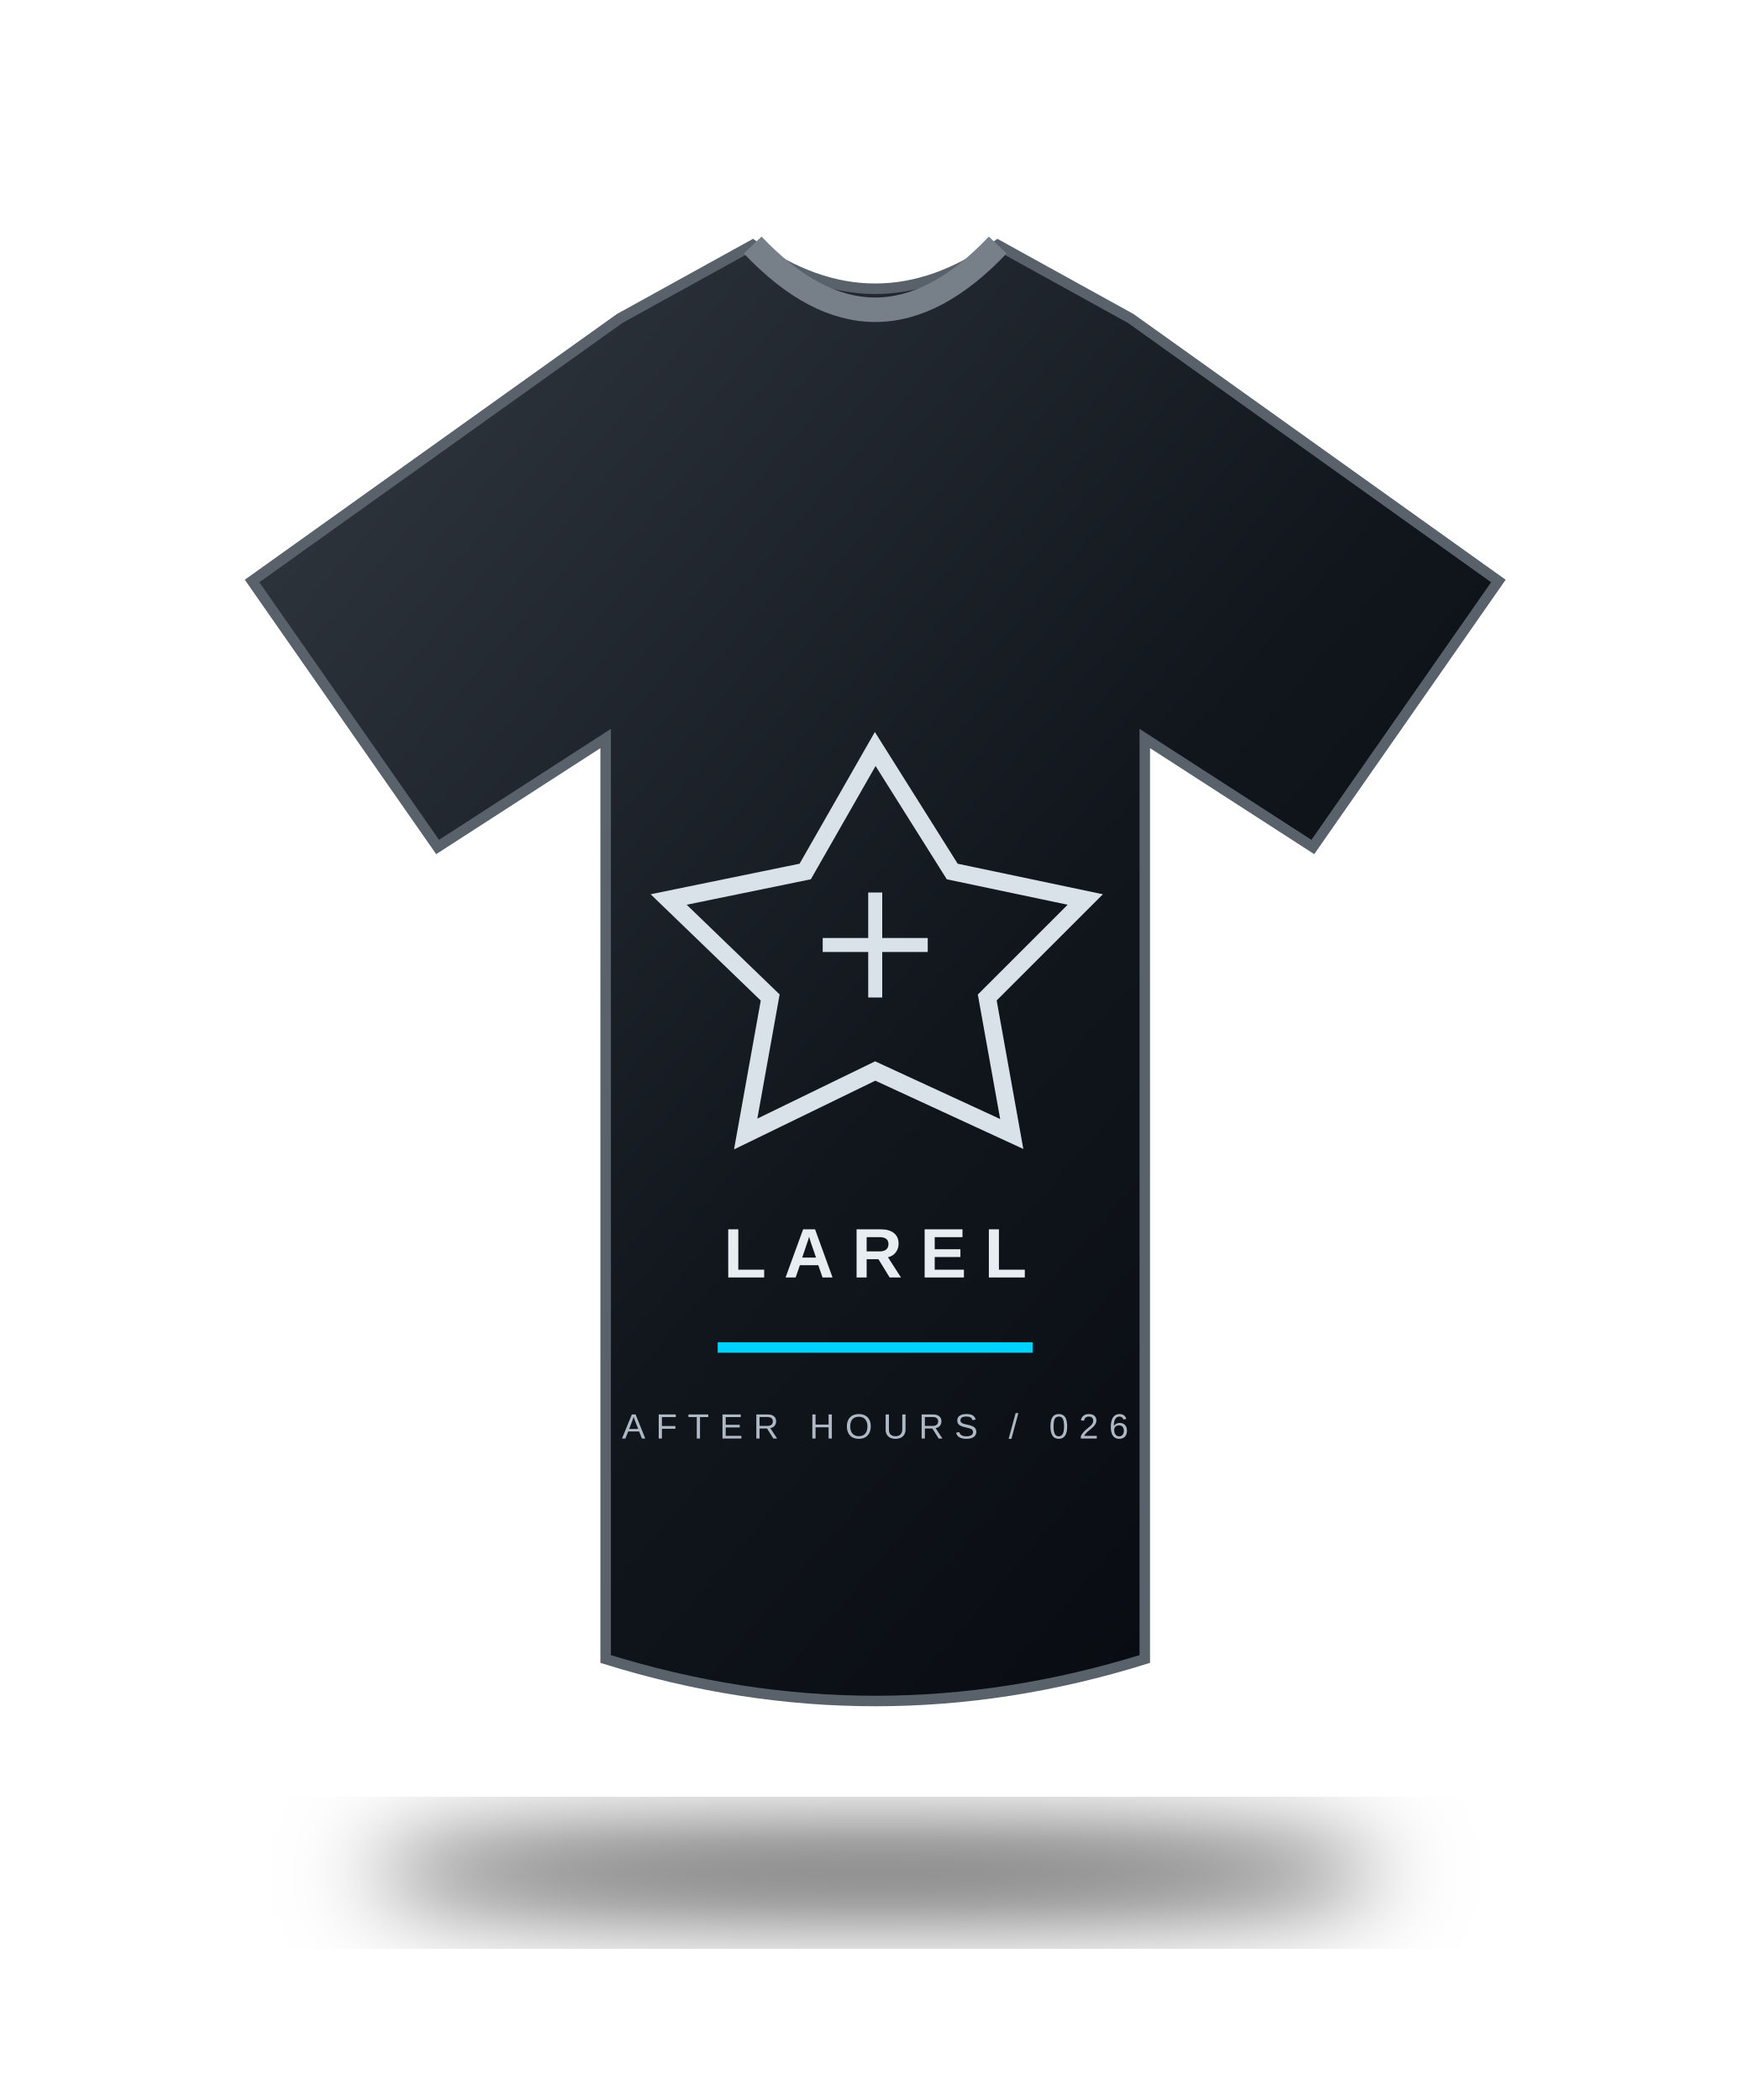
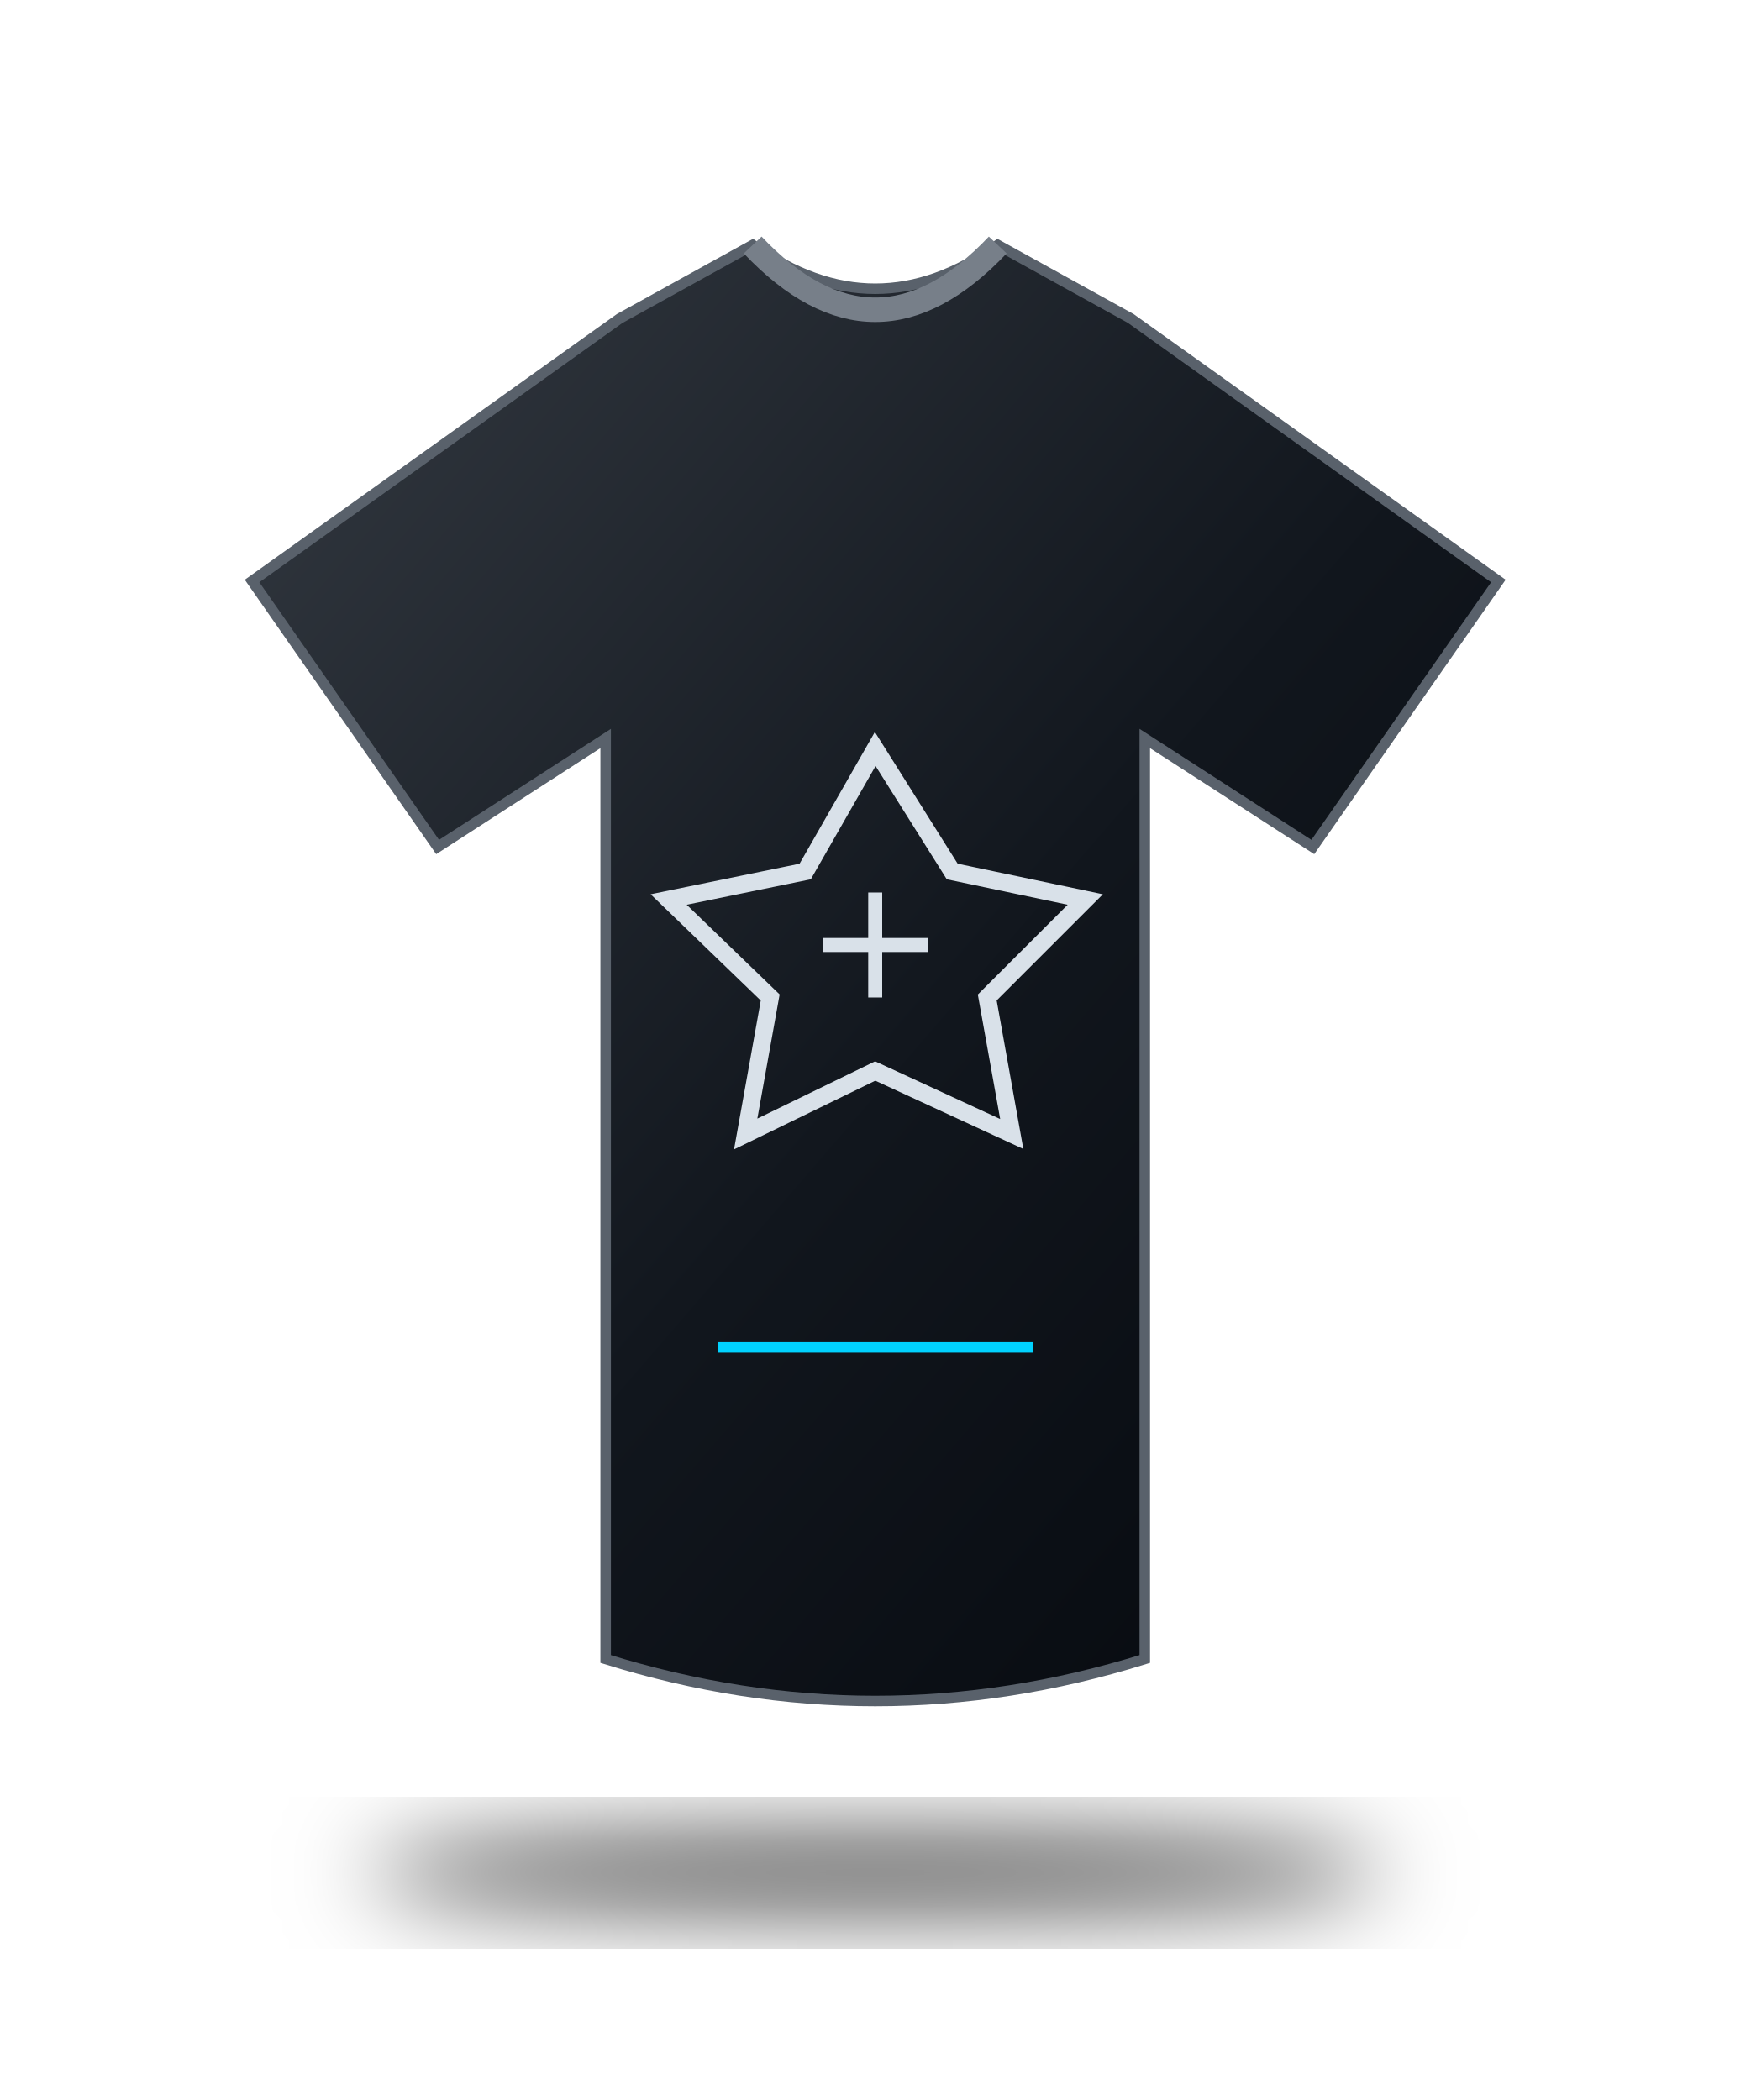
<svg xmlns="http://www.w3.org/2000/svg" viewBox="0 0 500 600">
  <defs>
    <linearGradient id="g" x2="1" y2="1">
      <stop stop-color="#343a42" />
      <stop offset=".55" stop-color="#11161d" />
      <stop offset="1" stop-color="#05080d" />
    </linearGradient>
    <filter id="s">
      <feGaussianBlur stdDeviation="13" />
    </filter>
  </defs>
  <ellipse cx="250" cy="535" rx="145" ry="18" fill="#000" opacity=".5" filter="url(#s)" />
  <path d="M177 91 215 70q35 25 70 0l38 21 105 75-53 76-48-31v263q-77 24-154 0V211l-48 31-53-76z" fill="url(#g)" stroke="#59616b" stroke-width="3" />
  <path d="M215 70q35 37 70 0" fill="none" stroke="#777f89" stroke-width="7" />
  <path d="m250 214 22 35 38 8-28 28 7 39-39-18-37 18 7-39-29-28 39-8z" fill="none" stroke="#d9e1e9" stroke-width="5" />
  <path d="M235 270h30m-15-15v30" stroke="#d9e1e9" stroke-width="4" />
-   <text x="250" y="365" fill="#e8edf2" font-family="Arial,sans-serif" font-size="20" font-weight="800" text-anchor="middle" letter-spacing="5">LAREL</text>
  <path d="M205 385h90" stroke="#00d2ff" stroke-width="3" />
-   <text x="250" y="411" fill="#aeb9c5" font-family="Arial,sans-serif" font-size="10" text-anchor="middle" letter-spacing="3">AFTER HOURS / 026</text>
</svg>
